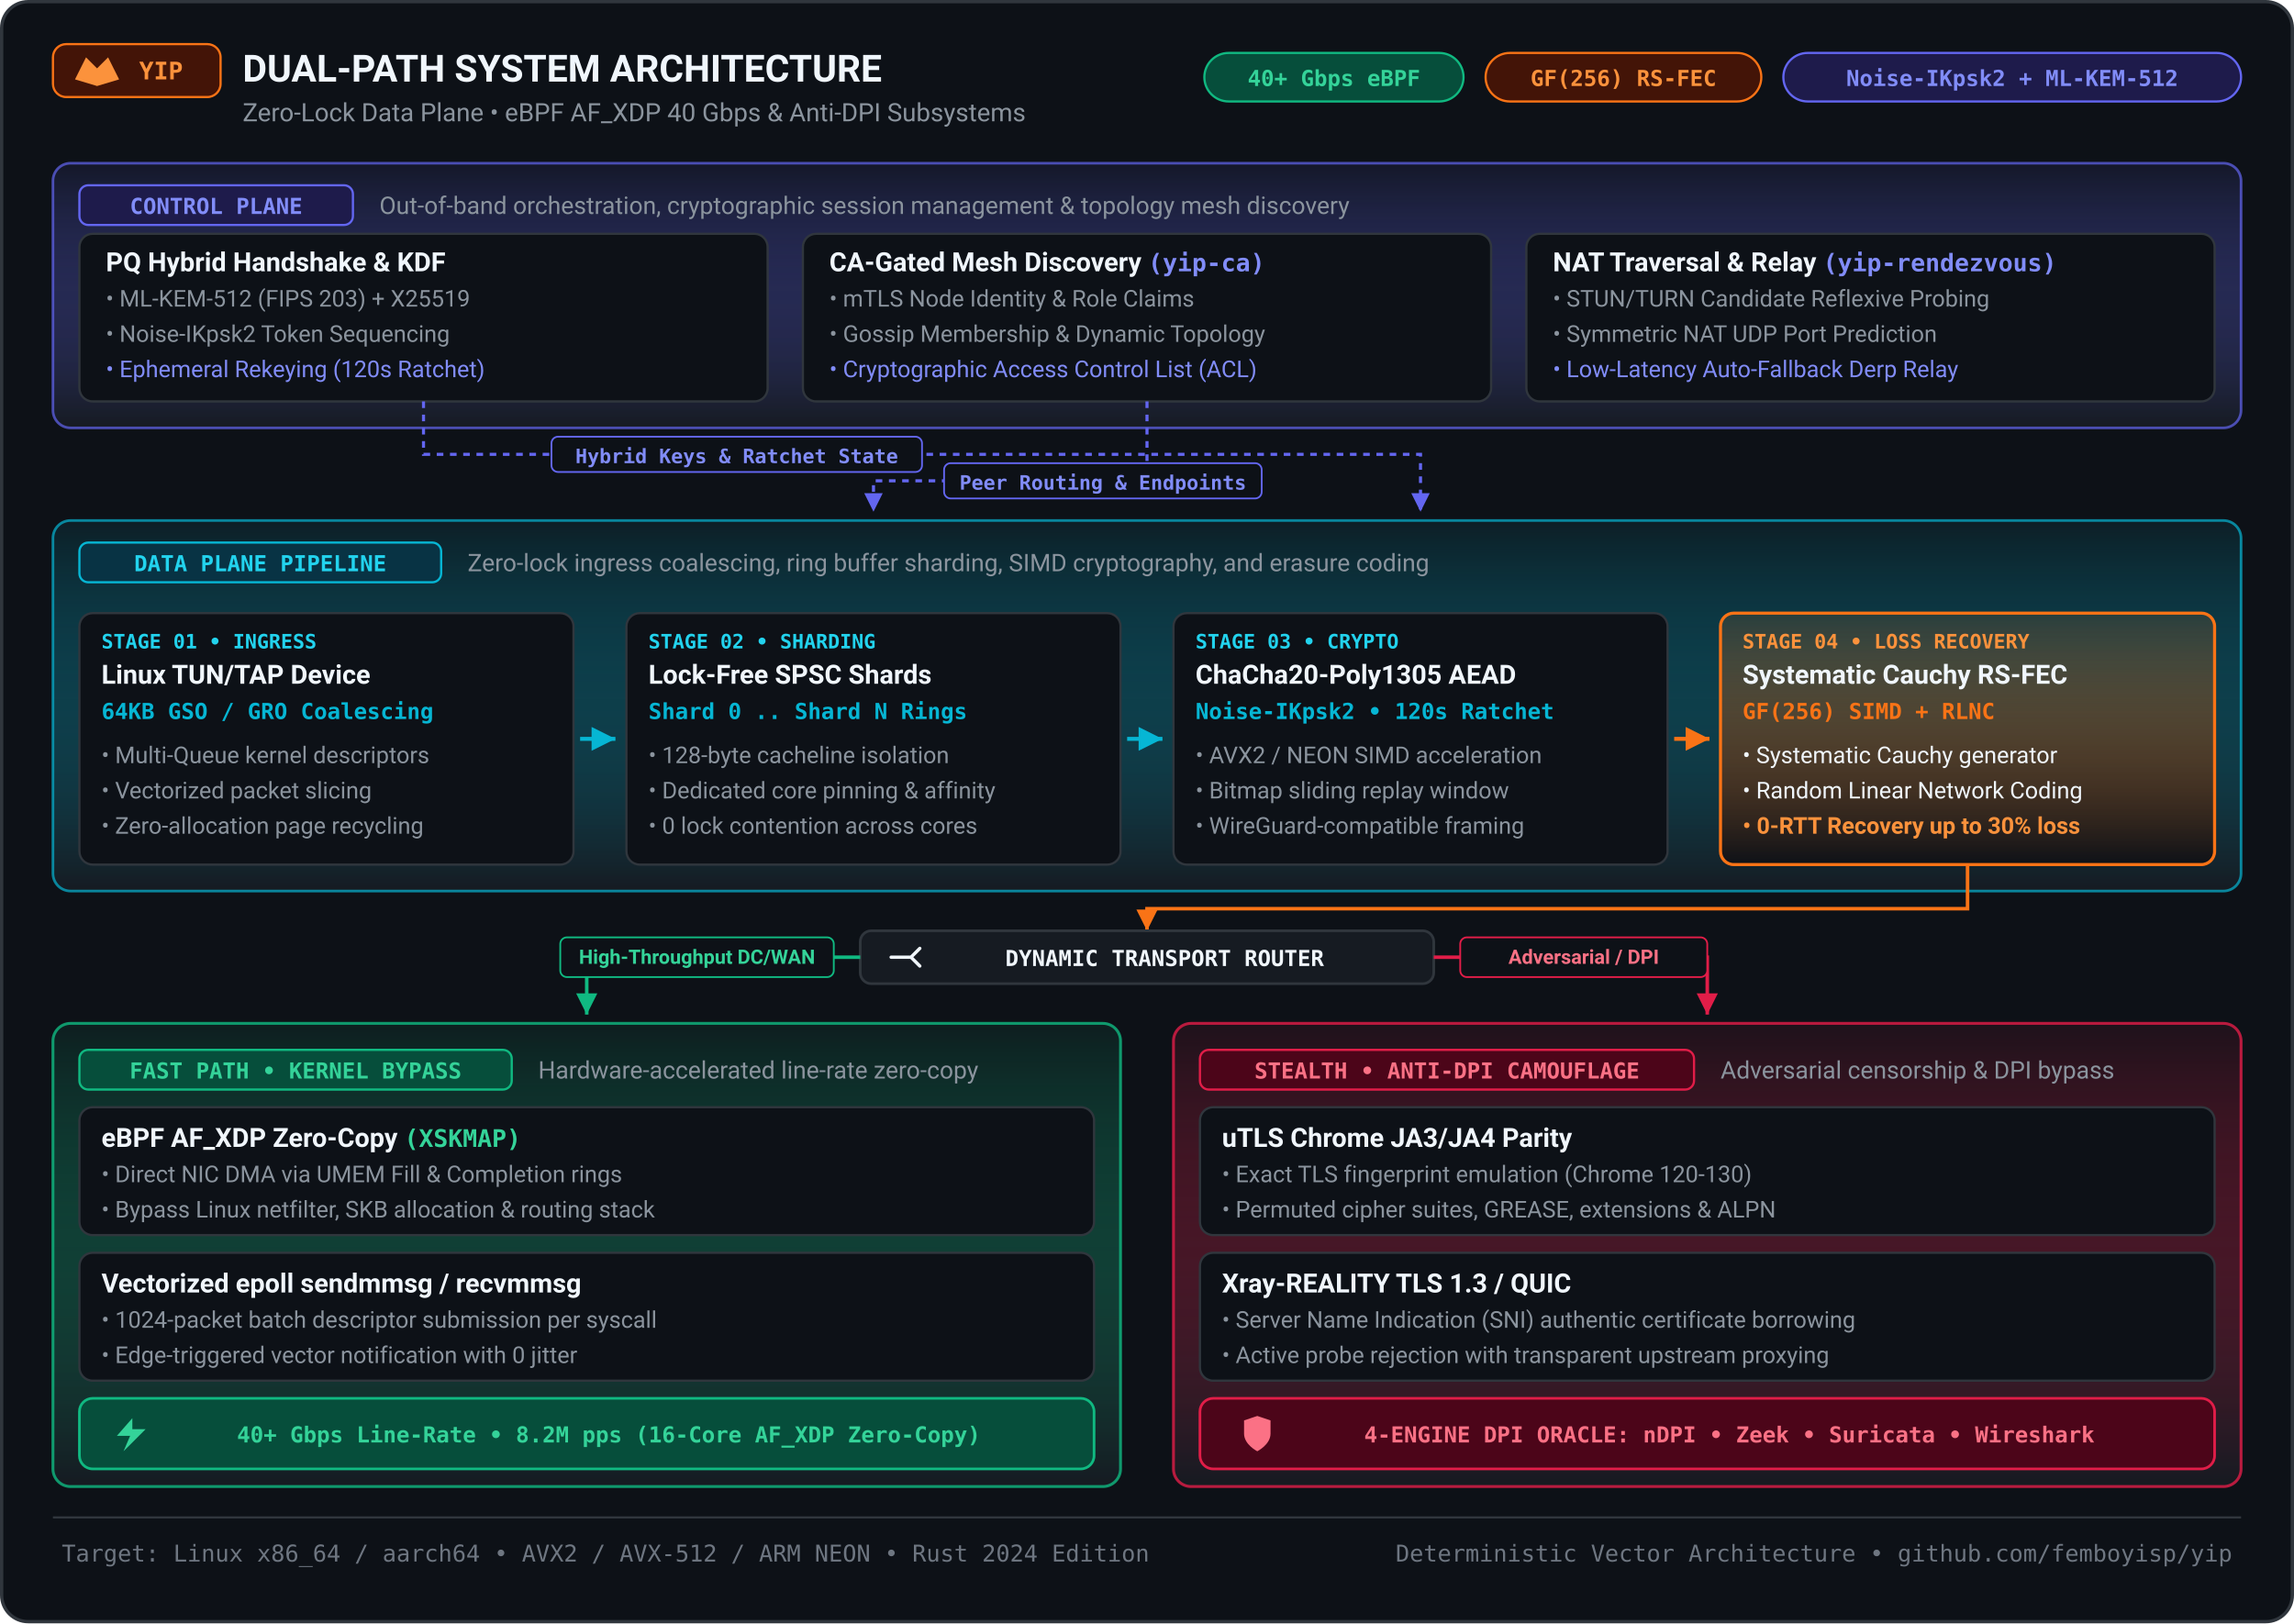
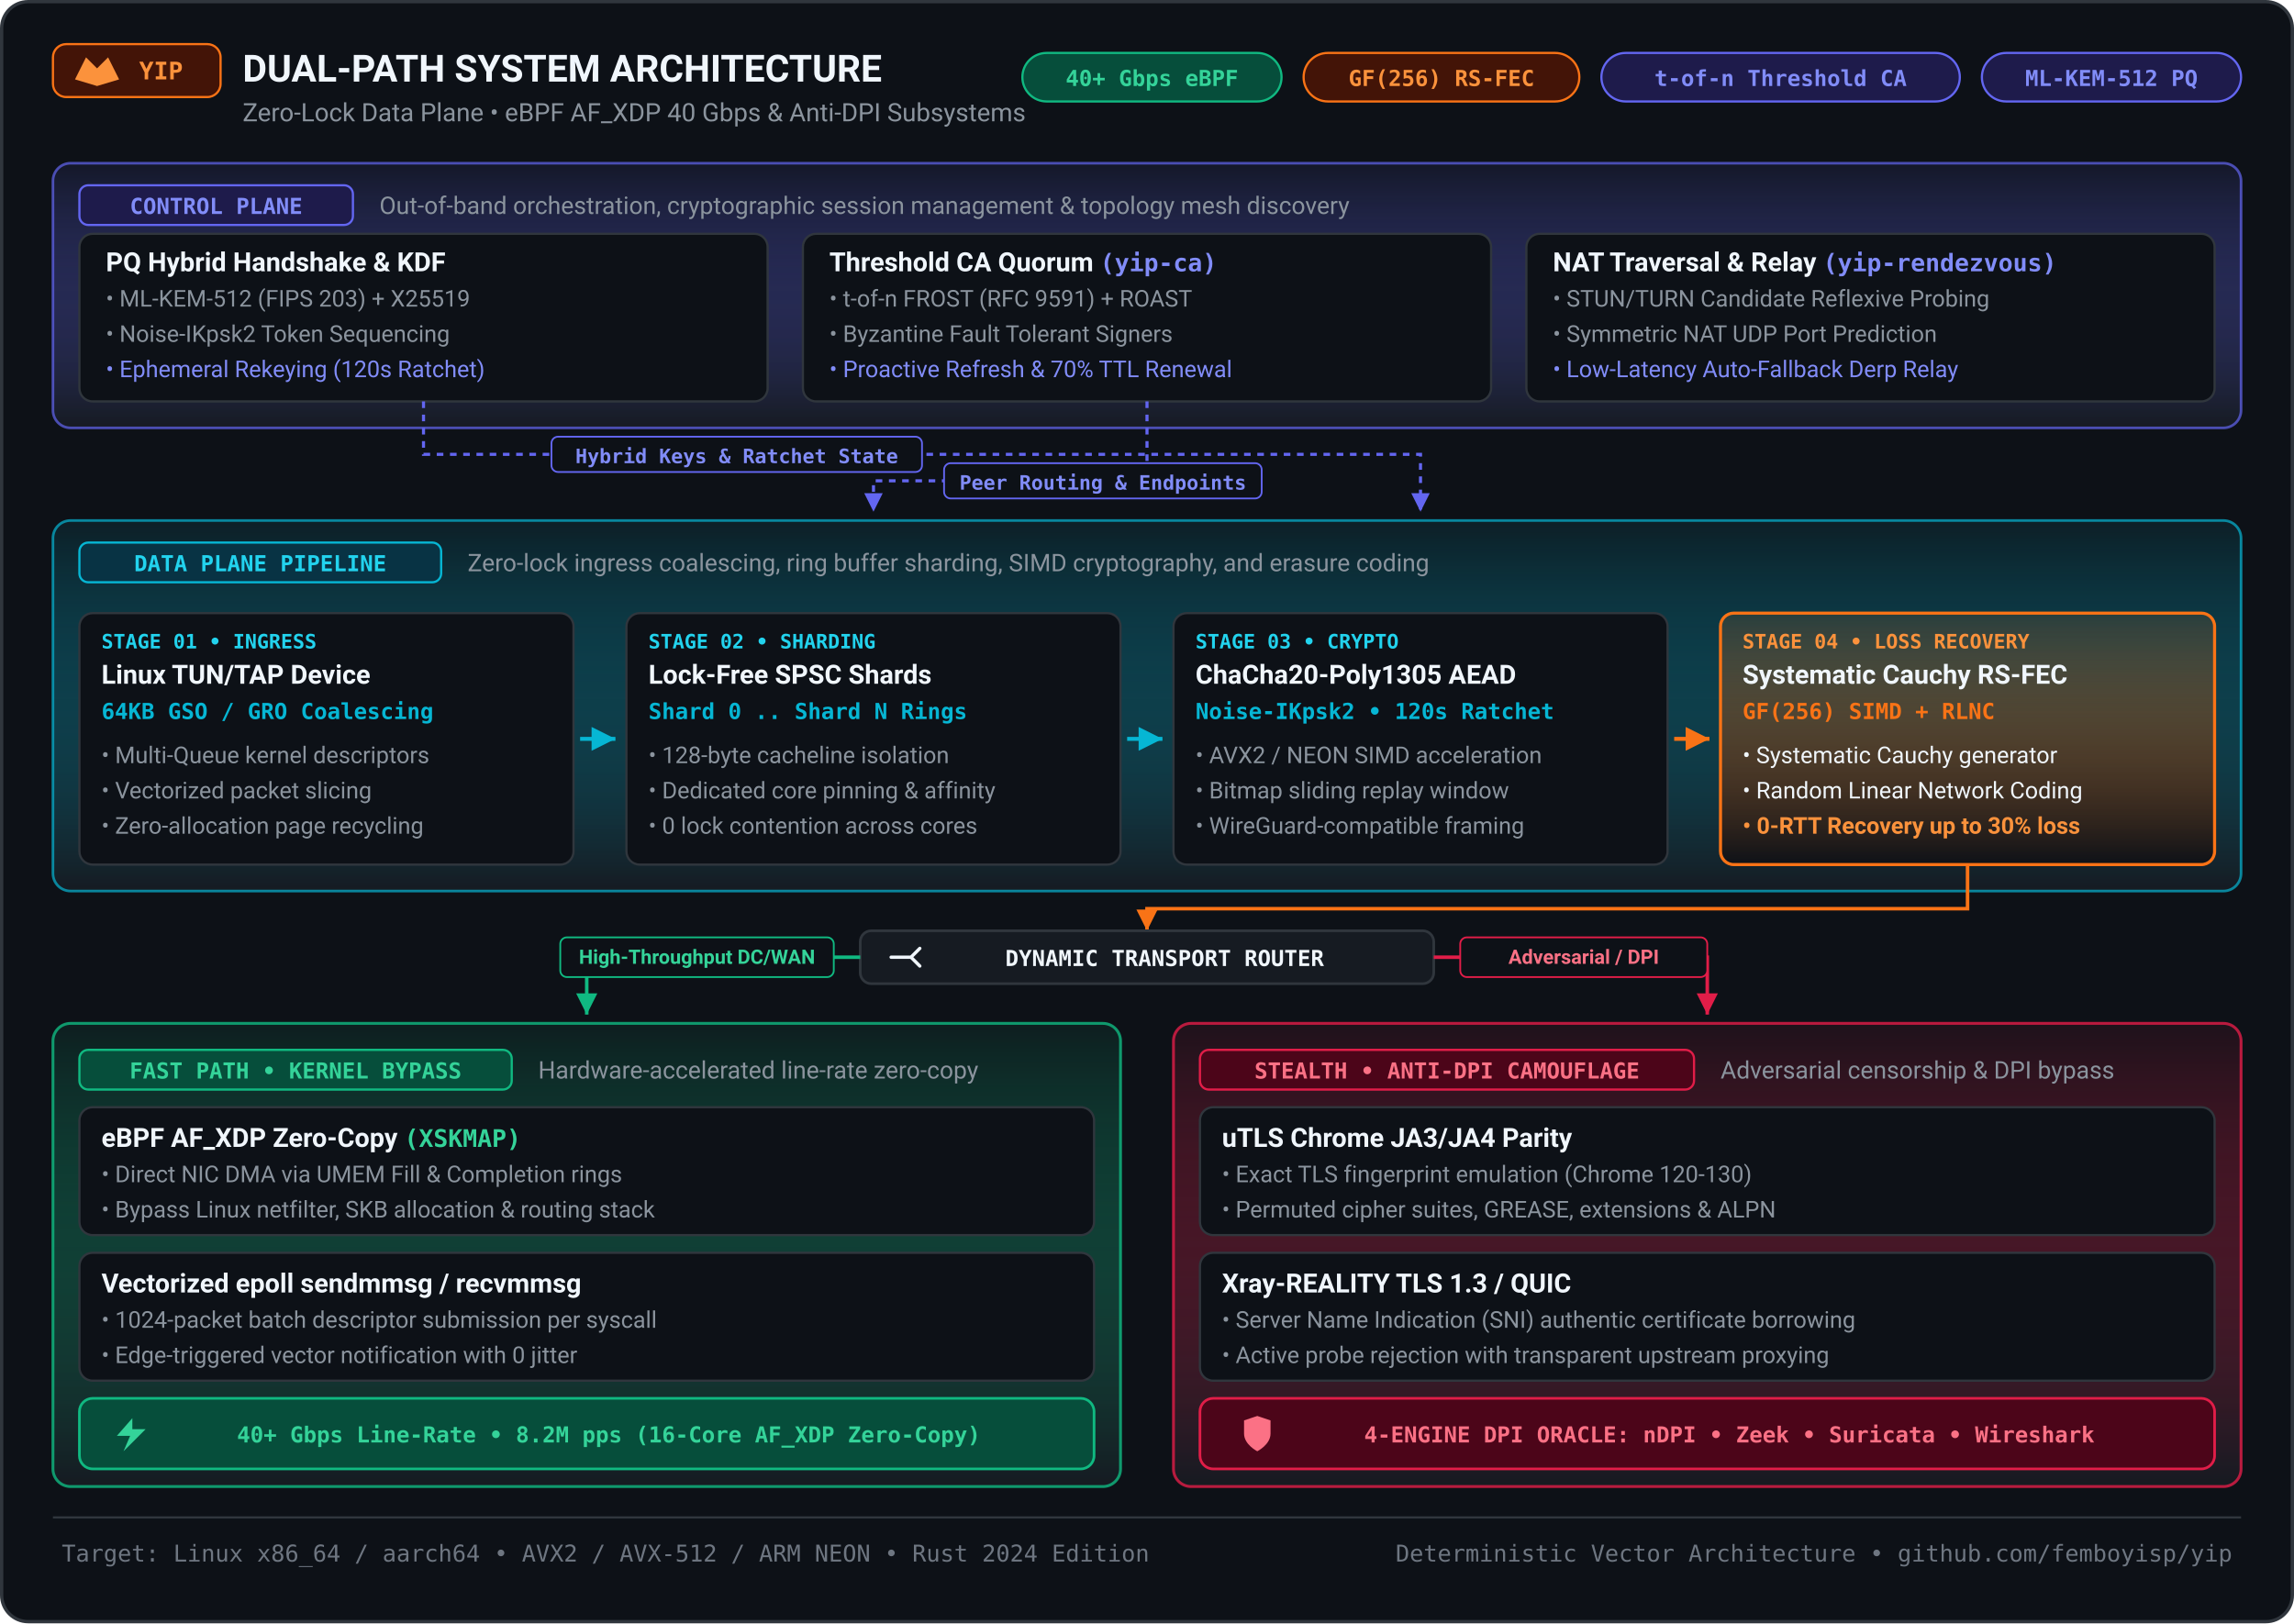
<svg xmlns="http://www.w3.org/2000/svg" viewBox="0 0 1040 736" width="1040" height="736">
  <defs>
    <marker id="arrow-ctrl" markerWidth="8" markerHeight="8" refX="6" refY="3" orient="auto">
      <path d="M0,0 L0,6 L6,3 z" fill="#6366f1" />
    </marker>
    <marker id="arrow-data" markerWidth="8" markerHeight="8" refX="6" refY="3" orient="auto">
      <path d="M0,0 L0,6 L6,3 z" fill="#06b6d4" />
    </marker>
    <marker id="arrow-fec" markerWidth="8" markerHeight="8" refX="6" refY="3" orient="auto">
      <path d="M0,0 L0,6 L6,3 z" fill="#f97316" />
    </marker>
    <marker id="arrow-fast" markerWidth="8" markerHeight="8" refX="6" refY="3" orient="auto">
      <path d="M0,0 L0,6 L6,3 z" fill="#10b981" />
    </marker>
    <marker id="arrow-stealth" markerWidth="8" markerHeight="8" refX="6" refY="3" orient="auto">
      <path d="M0,0 L0,6 L6,3 z" fill="#e11d48" />
    </marker>
    <marker id="arrow-dim" markerWidth="8" markerHeight="8" refX="6" refY="3" orient="auto">
      <path d="M0,0 L0,6 L6,3 z" fill="#6e7681" />
    </marker>
    <linearGradient id="grad-control-card" x1="0%" y1="0%" x2="0%" y2="100%">
      <stop offset="0%" stop-color="#6366f1" stop-opacity="0.08" />
      <stop offset="100%" stop-color="#161b22" stop-opacity="0.95" />
    </linearGradient>
    <linearGradient id="grad-data-card" x1="0%" y1="0%" x2="0%" y2="100%">
      <stop offset="0%" stop-color="#06b6d4" stop-opacity="0.08" />
      <stop offset="100%" stop-color="#161b22" stop-opacity="0.95" />
    </linearGradient>
    <linearGradient id="grad-fast-card" x1="0%" y1="0%" x2="0%" y2="100%">
      <stop offset="0%" stop-color="#10b981" stop-opacity="0.08" />
      <stop offset="100%" stop-color="#161b22" stop-opacity="0.95" />
    </linearGradient>
    <linearGradient id="grad-stealth-card" x1="0%" y1="0%" x2="0%" y2="100%">
      <stop offset="0%" stop-color="#e11d48" stop-opacity="0.08" />
      <stop offset="100%" stop-color="#161b22" stop-opacity="0.95" />
    </linearGradient>
    <linearGradient id="grad-fec-subcard" x1="0%" y1="0%" x2="0%" y2="100%">
      <stop offset="0%" stop-color="#f97316" stop-opacity="0.12" />
      <stop offset="100%" stop-color="#0d1117" stop-opacity="0.98" />
    </linearGradient>
  </defs>
  <rect x="0.75" y="0.75" width="1038.50" height="734.50" rx="12.00" fill="#0d1117" stroke="#30363d" stroke-width="1.50" />
  <g id="header">
    <rect x="24.00" y="20.00" width="76.00" height="24.00" rx="6.00" fill="#431407" stroke="#f97316" stroke-width="1.00" />
    <polygon points="34.00,36.00 39.00,26.00 44.00,31.00 49.00,26.00 54.00,36.00 44.00,39.00" fill="#fb923c" />
    <text x="73.00" y="36.00" font-family="ui-monospace, SFMono-Regular, Menlo, monospace" font-size="11" font-weight="700" fill="#fb923c" text-anchor="middle">YIP</text>
    <text x="110.00" y="37.00" font-family="ui-sans-serif, -apple-system, BlinkMacSystemFont, 'Segoe UI', Roboto, sans-serif" font-size="17" font-weight="700" fill="#f0f6fc">DUAL-PATH SYSTEM ARCHITECTURE</text>
    <text x="110.00" y="55.00" font-family="ui-sans-serif, -apple-system, BlinkMacSystemFont, 'Segoe UI', Roboto, sans-serif" font-size="11.5" fill="#8b949e">Zero-Lock Data Plane • eBPF AF_XDP 40 Gbps &amp; Anti-DPI Subsystems</text>
-     <rect x="808.50" y="24.00" width="207.50" height="22.00" rx="11.00" fill="#1e1b4b" stroke="#6366f1" stroke-width="1.00" />
-     <text x="912.25" y="39.00" font-family="ui-monospace, SFMono-Regular, Menlo, monospace" font-size="10" font-weight="600" fill="#818cf8" text-anchor="middle">Noise-IKpsk2 + ML-KEM-512</text>
-     <rect x="673.50" y="24.00" width="125.00" height="22.00" rx="11.00" fill="#431407" stroke="#f97316" stroke-width="1.00" />
-     <text x="736.00" y="39.00" font-family="ui-monospace, SFMono-Regular, Menlo, monospace" font-size="10" font-weight="600" fill="#fb923c" text-anchor="middle">GF(256) RS-FEC</text>
-     <rect x="546.00" y="24.00" width="117.50" height="22.00" rx="11.00" fill="#064e3b" stroke="#10b981" stroke-width="1.00" />
-     <text x="604.75" y="39.00" font-family="ui-monospace, SFMono-Regular, Menlo, monospace" font-size="10" font-weight="600" fill="#34d399" text-anchor="middle">40+ Gbps eBPF</text>
+     <rect x="898.50" y="24.00" width="117.50" height="22.00" rx="11.00" fill="#1e1b4b" stroke="#6366f1" stroke-width="1.00" />
+     <text x="957.25" y="39.00" font-family="ui-monospace, SFMono-Regular, Menlo, monospace" font-size="10" font-weight="600" fill="#818cf8" text-anchor="middle">ML-KEM-512 PQ</text>
+     <rect x="726.00" y="24.00" width="162.50" height="22.00" rx="11.00" fill="#1e1b4b" stroke="#6366f1" stroke-width="1.00" />
+     <text x="807.25" y="39.00" font-family="ui-monospace, SFMono-Regular, Menlo, monospace" font-size="10" font-weight="600" fill="#818cf8" text-anchor="middle">t-of-n Threshold CA</text>
+     <rect x="591.00" y="24.00" width="125.00" height="22.00" rx="11.00" fill="#431407" stroke="#f97316" stroke-width="1.00" />
+     <text x="653.50" y="39.00" font-family="ui-monospace, SFMono-Regular, Menlo, monospace" font-size="10" font-weight="600" fill="#fb923c" text-anchor="middle">GF(256) RS-FEC</text>
+     <rect x="463.50" y="24.00" width="117.50" height="22.00" rx="11.00" fill="#064e3b" stroke="#10b981" stroke-width="1.00" />
+     <text x="522.25" y="39.00" font-family="ui-monospace, SFMono-Regular, Menlo, monospace" font-size="10" font-weight="600" fill="#34d399" text-anchor="middle">40+ Gbps eBPF</text>
  </g>
  <g id="control-plane">
    <rect x="24.00" y="74.00" width="992.00" height="120.00" rx="8.00" fill="url(#grad-control-card)" stroke="#6366f1" stroke-width="1.20" stroke-opacity="0.70" />
    <rect x="36.00" y="84.00" width="124.00" height="18.00" rx="4.00" fill="#1e1b4b" stroke="#6366f1" stroke-width="1.00" />
    <text x="98.00" y="97.00" font-family="ui-monospace, SFMono-Regular, Menlo, monospace" font-size="10" font-weight="700" fill="#818cf8" text-anchor="middle">CONTROL PLANE</text>
    <text x="172.00" y="97.00" font-family="ui-sans-serif, -apple-system, BlinkMacSystemFont, 'Segoe UI', Roboto, sans-serif" font-size="11" fill="#8b949e">Out-of-band orchestration, cryptographic session management &amp; topology mesh discovery</text>
    <rect x="36.00" y="106.00" width="312.00" height="76.00" rx="6.00" fill="#0d1117" stroke="#30363d" stroke-width="1.00" />
    <text x="48.00" y="123.00" font-family="ui-sans-serif, -apple-system, BlinkMacSystemFont, 'Segoe UI', Roboto, sans-serif" font-size="12" font-weight="700" fill="#f0f6fc">PQ Hybrid Handshake &amp; KDF</text>
    <text x="48.00" y="139.00" font-family="ui-sans-serif, -apple-system, BlinkMacSystemFont, 'Segoe UI', Roboto, sans-serif" font-size="10.5" fill="#8b949e">• ML-KEM-512 (FIPS 203) + X25519</text>
    <text x="48.00" y="155.00" font-family="ui-sans-serif, -apple-system, BlinkMacSystemFont, 'Segoe UI', Roboto, sans-serif" font-size="10.5" fill="#8b949e">• Noise-IKpsk2 Token Sequencing</text>
    <text x="48.00" y="171.00" font-family="ui-sans-serif, -apple-system, BlinkMacSystemFont, 'Segoe UI', Roboto, sans-serif" font-size="10.5" fill="#818cf8">• Ephemeral Rekeying (120s Ratchet)</text>
    <rect x="364.00" y="106.00" width="312.00" height="76.00" rx="6.00" fill="#0d1117" stroke="#30363d" stroke-width="1.00" />
-     <text x="376.00" y="123.00" font-family="ui-sans-serif, -apple-system, BlinkMacSystemFont, 'Segoe UI', Roboto, sans-serif" font-size="12" font-weight="700" fill="#f0f6fc">CA-Gated Mesh Discovery <tspan fill="#818cf8" font-family="ui-monospace, SFMono-Regular, Menlo, monospace" font-size="11">(yip-ca)</tspan>
+     <text x="376.00" y="123.00" font-family="ui-sans-serif, -apple-system, BlinkMacSystemFont, 'Segoe UI', Roboto, sans-serif" font-size="12" font-weight="700" fill="#f0f6fc">Threshold CA Quorum <tspan fill="#818cf8" font-family="ui-monospace, SFMono-Regular, Menlo, monospace" font-size="11">(yip-ca)</tspan>
    </text>
-     <text x="376.00" y="139.00" font-family="ui-sans-serif, -apple-system, BlinkMacSystemFont, 'Segoe UI', Roboto, sans-serif" font-size="10.5" fill="#8b949e">• mTLS Node Identity &amp; Role Claims</text>
-     <text x="376.00" y="155.00" font-family="ui-sans-serif, -apple-system, BlinkMacSystemFont, 'Segoe UI', Roboto, sans-serif" font-size="10.5" fill="#8b949e">• Gossip Membership &amp; Dynamic Topology</text>
-     <text x="376.00" y="171.00" font-family="ui-sans-serif, -apple-system, BlinkMacSystemFont, 'Segoe UI', Roboto, sans-serif" font-size="10.5" fill="#818cf8">• Cryptographic Access Control List (ACL)</text>
+     <text x="376.00" y="139.00" font-family="ui-sans-serif, -apple-system, BlinkMacSystemFont, 'Segoe UI', Roboto, sans-serif" font-size="10.5" fill="#8b949e">• t-of-n FROST (RFC 9591) + ROAST</text>
+     <text x="376.00" y="155.00" font-family="ui-sans-serif, -apple-system, BlinkMacSystemFont, 'Segoe UI', Roboto, sans-serif" font-size="10.5" fill="#8b949e">• Byzantine Fault Tolerant Signers</text>
+     <text x="376.00" y="171.00" font-family="ui-sans-serif, -apple-system, BlinkMacSystemFont, 'Segoe UI', Roboto, sans-serif" font-size="10.5" fill="#818cf8">• Proactive Refresh &amp; 70% TTL Renewal</text>
    <rect x="692.00" y="106.00" width="312.00" height="76.00" rx="6.00" fill="#0d1117" stroke="#30363d" stroke-width="1.00" />
    <text x="704.00" y="123.00" font-family="ui-sans-serif, -apple-system, BlinkMacSystemFont, 'Segoe UI', Roboto, sans-serif" font-size="12" font-weight="700" fill="#f0f6fc">NAT Traversal &amp; Relay <tspan fill="#818cf8" font-family="ui-monospace, SFMono-Regular, Menlo, monospace" font-size="11">(yip-rendezvous)</tspan>
    </text>
    <text x="704.00" y="139.00" font-family="ui-sans-serif, -apple-system, BlinkMacSystemFont, 'Segoe UI', Roboto, sans-serif" font-size="10.5" fill="#8b949e">• STUN/TURN Candidate Reflexive Probing</text>
    <text x="704.00" y="155.00" font-family="ui-sans-serif, -apple-system, BlinkMacSystemFont, 'Segoe UI', Roboto, sans-serif" font-size="10.5" fill="#8b949e">• Symmetric NAT UDP Port Prediction</text>
    <text x="704.00" y="171.00" font-family="ui-sans-serif, -apple-system, BlinkMacSystemFont, 'Segoe UI', Roboto, sans-serif" font-size="10.5" fill="#818cf8">• Low-Latency Auto-Fallback Derp Relay</text>
  </g>
  <g id="connectors-control-to-data">
    <path d="M 192.00 182.00 L 192.00 206.00 L 644.00 206.00 L 644.00 232.00" fill="none" stroke="#6366f1" stroke-width="1.40" stroke-dasharray="3,3" marker-end="url(#arrow-ctrl)" />
    <rect x="250.00" y="198.00" width="168.00" height="16.00" rx="3.00" fill="#0d1117" stroke="#6366f1" stroke-width="0.80" />
    <text x="334.00" y="210.00" font-family="ui-monospace, SFMono-Regular, Menlo, monospace" font-size="9" font-weight="600" fill="#818cf8" text-anchor="middle">Hybrid Keys &amp; Ratchet State</text>
    <path d="M 520.00 182.00 L 520.00 218.00 L 396.00 218.00 L 396.00 232.00" fill="none" stroke="#6366f1" stroke-width="1.40" stroke-dasharray="3,3" marker-end="url(#arrow-ctrl)" />
    <rect x="428.00" y="210.00" width="144.00" height="16.00" rx="3.00" fill="#0d1117" stroke="#6366f1" stroke-width="0.80" />
    <text x="500.00" y="222.00" font-family="ui-monospace, SFMono-Regular, Menlo, monospace" font-size="9" font-weight="600" fill="#818cf8" text-anchor="middle">Peer Routing &amp; Endpoints</text>
  </g>
  <g id="data-plane">
    <rect x="24.00" y="236.00" width="992.00" height="168.00" rx="8.00" fill="url(#grad-data-card)" stroke="#06b6d4" stroke-width="1.20" stroke-opacity="0.70" />
    <rect x="36.00" y="246.00" width="164.00" height="18.00" rx="4.00" fill="#083344" stroke="#06b6d4" stroke-width="1.00" />
    <text x="118.00" y="259.00" font-family="ui-monospace, SFMono-Regular, Menlo, monospace" font-size="10" font-weight="700" fill="#22d3ee" text-anchor="middle">DATA PLANE PIPELINE</text>
    <text x="212.00" y="259.00" font-family="ui-sans-serif, -apple-system, BlinkMacSystemFont, 'Segoe UI', Roboto, sans-serif" font-size="11" fill="#8b949e">Zero-lock ingress coalescing, ring buffer sharding, SIMD cryptography, and erasure coding</text>
    <rect x="36.00" y="278.00" width="224.00" height="114.00" rx="6.00" fill="#0d1117" stroke="#30363d" stroke-width="1.00" />
    <text x="46.00" y="294.00" font-family="ui-monospace, SFMono-Regular, Menlo, monospace" font-size="9" font-weight="700" fill="#22d3ee">STAGE 01 • INGRESS</text>
    <text x="46.00" y="310.00" font-family="ui-sans-serif, -apple-system, BlinkMacSystemFont, 'Segoe UI', Roboto, sans-serif" font-size="12" font-weight="700" fill="#f0f6fc">Linux TUN/TAP Device</text>
    <text x="46.00" y="326.00" font-family="ui-monospace, SFMono-Regular, Menlo, monospace" font-size="10" font-weight="600" fill="#06b6d4">64KB GSO / GRO Coalescing</text>
    <text x="46.00" y="346.00" font-family="ui-sans-serif, -apple-system, BlinkMacSystemFont, 'Segoe UI', Roboto, sans-serif" font-size="10.5" fill="#8b949e">• Multi-Queue kernel descriptors</text>
    <text x="46.00" y="362.00" font-family="ui-sans-serif, -apple-system, BlinkMacSystemFont, 'Segoe UI', Roboto, sans-serif" font-size="10.5" fill="#8b949e">• Vectorized packet slicing</text>
    <text x="46.00" y="378.00" font-family="ui-sans-serif, -apple-system, BlinkMacSystemFont, 'Segoe UI', Roboto, sans-serif" font-size="10.5" fill="#8b949e">• Zero-allocation page recycling</text>
    <line x1="263.00" y1="335.00" x2="279.00" y2="335.00" stroke="#06b6d4" stroke-width="1.80" marker-end="url(#arrow-data)" />
    <rect x="284.00" y="278.00" width="224.00" height="114.00" rx="6.00" fill="#0d1117" stroke="#30363d" stroke-width="1.00" />
    <text x="294.00" y="294.00" font-family="ui-monospace, SFMono-Regular, Menlo, monospace" font-size="9" font-weight="700" fill="#22d3ee">STAGE 02 • SHARDING</text>
    <text x="294.00" y="310.00" font-family="ui-sans-serif, -apple-system, BlinkMacSystemFont, 'Segoe UI', Roboto, sans-serif" font-size="12" font-weight="700" fill="#f0f6fc">Lock-Free SPSC Shards</text>
    <text x="294.00" y="326.00" font-family="ui-monospace, SFMono-Regular, Menlo, monospace" font-size="10" font-weight="600" fill="#06b6d4">Shard 0 .. Shard N Rings</text>
    <text x="294.00" y="346.00" font-family="ui-sans-serif, -apple-system, BlinkMacSystemFont, 'Segoe UI', Roboto, sans-serif" font-size="10.5" fill="#8b949e">• 128-byte cacheline isolation</text>
    <text x="294.00" y="362.00" font-family="ui-sans-serif, -apple-system, BlinkMacSystemFont, 'Segoe UI', Roboto, sans-serif" font-size="10.5" fill="#8b949e">• Dedicated core pinning &amp; affinity</text>
    <text x="294.00" y="378.00" font-family="ui-sans-serif, -apple-system, BlinkMacSystemFont, 'Segoe UI', Roboto, sans-serif" font-size="10.5" fill="#8b949e">• 0 lock contention across cores</text>
    <line x1="511.00" y1="335.00" x2="527.00" y2="335.00" stroke="#06b6d4" stroke-width="1.80" marker-end="url(#arrow-data)" />
    <rect x="532.00" y="278.00" width="224.00" height="114.00" rx="6.00" fill="#0d1117" stroke="#30363d" stroke-width="1.00" />
    <text x="542.00" y="294.00" font-family="ui-monospace, SFMono-Regular, Menlo, monospace" font-size="9" font-weight="700" fill="#22d3ee">STAGE 03 • CRYPTO</text>
    <text x="542.00" y="310.00" font-family="ui-sans-serif, -apple-system, BlinkMacSystemFont, 'Segoe UI', Roboto, sans-serif" font-size="12" font-weight="700" fill="#f0f6fc">ChaCha20-Poly1305 AEAD</text>
    <text x="542.00" y="326.00" font-family="ui-monospace, SFMono-Regular, Menlo, monospace" font-size="10" font-weight="600" fill="#06b6d4">Noise-IKpsk2 • 120s Ratchet</text>
    <text x="542.00" y="346.00" font-family="ui-sans-serif, -apple-system, BlinkMacSystemFont, 'Segoe UI', Roboto, sans-serif" font-size="10.5" fill="#8b949e">• AVX2 / NEON SIMD acceleration</text>
    <text x="542.00" y="362.00" font-family="ui-sans-serif, -apple-system, BlinkMacSystemFont, 'Segoe UI', Roboto, sans-serif" font-size="10.5" fill="#8b949e">• Bitmap sliding replay window</text>
    <text x="542.00" y="378.00" font-family="ui-sans-serif, -apple-system, BlinkMacSystemFont, 'Segoe UI', Roboto, sans-serif" font-size="10.5" fill="#8b949e">• WireGuard-compatible framing</text>
    <line x1="759.00" y1="335.00" x2="775.00" y2="335.00" stroke="#f97316" stroke-width="1.80" marker-end="url(#arrow-fec)" />
    <rect x="780.00" y="278.00" width="224.00" height="114.00" rx="6.00" fill="url(#grad-fec-subcard)" stroke="#f97316" stroke-width="1.40" />
    <text x="790.00" y="294.00" font-family="ui-monospace, SFMono-Regular, Menlo, monospace" font-size="9" font-weight="700" fill="#fb923c">STAGE 04 • LOSS RECOVERY</text>
    <text x="790.00" y="310.00" font-family="ui-sans-serif, -apple-system, BlinkMacSystemFont, 'Segoe UI', Roboto, sans-serif" font-size="12" font-weight="700" fill="#f0f6fc">Systematic Cauchy RS-FEC</text>
    <text x="790.00" y="326.00" font-family="ui-monospace, SFMono-Regular, Menlo, monospace" font-size="10" font-weight="600" fill="#f97316">GF(256) SIMD + RLNC</text>
    <text x="790.00" y="346.00" font-family="ui-sans-serif, -apple-system, BlinkMacSystemFont, 'Segoe UI', Roboto, sans-serif" font-size="10.5" fill="#f0f6fc">• Systematic Cauchy generator</text>
    <text x="790.00" y="362.00" font-family="ui-sans-serif, -apple-system, BlinkMacSystemFont, 'Segoe UI', Roboto, sans-serif" font-size="10.5" fill="#f0f6fc">• Random Linear Network Coding</text>
    <text x="790.00" y="378.00" font-family="ui-sans-serif, -apple-system, BlinkMacSystemFont, 'Segoe UI', Roboto, sans-serif" font-size="10.5" font-weight="600" fill="#fb923c">• 0-RTT Recovery up to 30% loss</text>
  </g>
  <g id="dual-path-dispatch">
    <path d="M 892.00 392.00 L 892.00 412.00 L 520.00 412.00 L 520.00 422.00" fill="none" stroke="#f97316" stroke-width="1.60" marker-end="url(#arrow-fec)" />
    <rect x="390.00" y="422.00" width="260.00" height="24.00" rx="5.00" fill="#161b22" stroke="#30363d" stroke-width="1.20" />
    <path d="M 404.00,434.00 L 413.00,434.00 M 413.00,434.00 L 417.00,430.00 M 413.00,434.00 L 417.00,438.00" fill="none" stroke="#f0f6fc" stroke-width="1.50" stroke-linecap="round" />
    <text x="528.00" y="438.00" font-family="ui-monospace, SFMono-Regular, Menlo, monospace" font-size="10" font-weight="700" fill="#f0f6fc" text-anchor="middle">DYNAMIC TRANSPORT ROUTER</text>
    <path d="M 390.00 434.00 L 266.00 434.00 L 266.00 460.00" fill="none" stroke="#10b981" stroke-width="1.60" marker-end="url(#arrow-fast)" />
    <rect x="254.00" y="425.00" width="124.00" height="18.00" rx="3.00" fill="#0d1117" stroke="#10b981" stroke-width="0.80" />
    <text x="316.00" y="437.00" font-family="ui-sans-serif, -apple-system, BlinkMacSystemFont, 'Segoe UI', Roboto, sans-serif" font-size="9" font-weight="600" fill="#34d399" text-anchor="middle">High-Throughput DC/WAN</text>
    <path d="M 650.00 434.00 L 774.00 434.00 L 774.00 460.00" fill="none" stroke="#e11d48" stroke-width="1.60" marker-end="url(#arrow-stealth)" />
    <rect x="662.00" y="425.00" width="112.00" height="18.00" rx="3.00" fill="#0d1117" stroke="#e11d48" stroke-width="0.80" />
    <text x="718.00" y="437.00" font-family="ui-sans-serif, -apple-system, BlinkMacSystemFont, 'Segoe UI', Roboto, sans-serif" font-size="9" font-weight="600" fill="#fb7185" text-anchor="middle">Adversarial / DPI</text>
  </g>
  <g id="fast-path">
    <rect x="24.00" y="464.00" width="484.00" height="210.00" rx="8.00" fill="url(#grad-fast-card)" stroke="#10b981" stroke-width="1.30" stroke-opacity="0.80" />
    <rect x="36.00" y="476.00" width="196.00" height="18.00" rx="4.00" fill="#064e3b" stroke="#10b981" stroke-width="1.00" />
    <text x="134.00" y="489.00" font-family="ui-monospace, SFMono-Regular, Menlo, monospace" font-size="10" font-weight="700" fill="#34d399" text-anchor="middle">FAST PATH • KERNEL BYPASS</text>
    <text x="244.00" y="489.00" font-family="ui-sans-serif, -apple-system, BlinkMacSystemFont, 'Segoe UI', Roboto, sans-serif" font-size="11" fill="#8b949e">Hardware-accelerated line-rate zero-copy</text>
    <rect x="36.00" y="502.00" width="460.00" height="58.00" rx="6.00" fill="#0d1117" stroke="#30363d" stroke-width="1.00" />
    <text x="46.00" y="520.00" font-family="ui-sans-serif, -apple-system, BlinkMacSystemFont, 'Segoe UI', Roboto, sans-serif" font-size="12" font-weight="700" fill="#f0f6fc">eBPF AF_XDP Zero-Copy <tspan fill="#34d399" font-family="ui-monospace, SFMono-Regular, Menlo, monospace" font-size="11">(XSKMAP)</tspan>
    </text>
    <text x="46.00" y="536.00" font-family="ui-sans-serif, -apple-system, BlinkMacSystemFont, 'Segoe UI', Roboto, sans-serif" font-size="10.5" fill="#8b949e">• Direct NIC DMA via UMEM Fill &amp; Completion rings</text>
    <text x="46.00" y="552.00" font-family="ui-sans-serif, -apple-system, BlinkMacSystemFont, 'Segoe UI', Roboto, sans-serif" font-size="10.5" fill="#8b949e">• Bypass Linux netfilter, SKB allocation &amp; routing stack</text>
    <rect x="36.00" y="568.00" width="460.00" height="58.00" rx="6.00" fill="#0d1117" stroke="#30363d" stroke-width="1.00" />
    <text x="46.00" y="586.00" font-family="ui-sans-serif, -apple-system, BlinkMacSystemFont, 'Segoe UI', Roboto, sans-serif" font-size="12" font-weight="700" fill="#f0f6fc">Vectorized epoll sendmmsg / recvmmsg</text>
    <text x="46.00" y="602.00" font-family="ui-sans-serif, -apple-system, BlinkMacSystemFont, 'Segoe UI', Roboto, sans-serif" font-size="10.5" fill="#8b949e">• 1024-packet batch descriptor submission per syscall</text>
    <text x="46.00" y="618.00" font-family="ui-sans-serif, -apple-system, BlinkMacSystemFont, 'Segoe UI', Roboto, sans-serif" font-size="10.5" fill="#8b949e">• Edge-triggered vector notification with 0 jitter</text>
    <rect x="36.00" y="634.00" width="460.00" height="32.00" rx="6.00" fill="#064e3b" stroke="#10b981" stroke-width="1.20" />
    <polygon points="60.00,643.00 53.00,651.00 59.00,651.00 56.00,658.00 66.00,648.00 60.00,648.00" fill="#34d399" />
    <text x="276.00" y="654.00" font-family="ui-monospace, SFMono-Regular, Menlo, monospace" font-size="10" font-weight="700" fill="#34d399" text-anchor="middle">40+ Gbps Line-Rate • 8.2M pps (16-Core AF_XDP Zero-Copy)</text>
  </g>
  <g id="stealth-path">
    <rect x="532.00" y="464.00" width="484.00" height="210.00" rx="8.00" fill="url(#grad-stealth-card)" stroke="#e11d48" stroke-width="1.30" stroke-opacity="0.80" />
    <rect x="544.00" y="476.00" width="224.00" height="18.00" rx="4.00" fill="#4c0519" stroke="#e11d48" stroke-width="1.00" />
    <text x="656.00" y="489.00" font-family="ui-monospace, SFMono-Regular, Menlo, monospace" font-size="10" font-weight="700" fill="#fb7185" text-anchor="middle">STEALTH • ANTI-DPI CAMOUFLAGE</text>
    <text x="780.00" y="489.00" font-family="ui-sans-serif, -apple-system, BlinkMacSystemFont, 'Segoe UI', Roboto, sans-serif" font-size="11" fill="#8b949e">Adversarial censorship &amp; DPI bypass</text>
    <rect x="544.00" y="502.00" width="460.00" height="58.00" rx="6.00" fill="#0d1117" stroke="#30363d" stroke-width="1.00" />
    <text x="554.00" y="520.00" font-family="ui-sans-serif, -apple-system, BlinkMacSystemFont, 'Segoe UI', Roboto, sans-serif" font-size="12" font-weight="700" fill="#f0f6fc">uTLS Chrome JA3/JA4 Parity</text>
    <text x="554.00" y="536.00" font-family="ui-sans-serif, -apple-system, BlinkMacSystemFont, 'Segoe UI', Roboto, sans-serif" font-size="10.5" fill="#8b949e">• Exact TLS fingerprint emulation (Chrome 120-130)</text>
    <text x="554.00" y="552.00" font-family="ui-sans-serif, -apple-system, BlinkMacSystemFont, 'Segoe UI', Roboto, sans-serif" font-size="10.5" fill="#8b949e">• Permuted cipher suites, GREASE, extensions &amp; ALPN</text>
    <rect x="544.00" y="568.00" width="460.00" height="58.00" rx="6.00" fill="#0d1117" stroke="#30363d" stroke-width="1.00" />
    <text x="554.00" y="586.00" font-family="ui-sans-serif, -apple-system, BlinkMacSystemFont, 'Segoe UI', Roboto, sans-serif" font-size="12" font-weight="700" fill="#f0f6fc">Xray-REALITY TLS 1.3 / QUIC</text>
    <text x="554.00" y="602.00" font-family="ui-sans-serif, -apple-system, BlinkMacSystemFont, 'Segoe UI', Roboto, sans-serif" font-size="10.5" fill="#8b949e">• Server Name Indication (SNI) authentic certificate borrowing</text>
    <text x="554.00" y="618.00" font-family="ui-sans-serif, -apple-system, BlinkMacSystemFont, 'Segoe UI', Roboto, sans-serif" font-size="10.5" fill="#8b949e">• Active probe rejection with transparent upstream proxying</text>
    <rect x="544.00" y="634.00" width="460.00" height="32.00" rx="6.00" fill="#4c0519" stroke="#e11d48" stroke-width="1.20" />
    <path d="M 564.00,644.00 L 570.00,642.00 L 576.00,644.00 L 576.00,650.00 C 576.00,655.00 570.00,658.00 570.00,658.00 C 570.00,658.00 564.00,655.00 564.00,650.00 Z" fill="#fb7185" />
    <text x="784.00" y="654.00" font-family="ui-monospace, SFMono-Regular, Menlo, monospace" font-size="10" font-weight="700" fill="#fb7185" text-anchor="middle">4-ENGINE DPI ORACLE: nDPI • Zeek • Suricata • Wireshark</text>
  </g>
  <g id="footer">
    <line x1="24.00" y1="688.00" x2="1016.00" y2="688.00" stroke="#30363d" stroke-width="1.00" />
    <text x="28.00" y="708.00" font-family="ui-monospace, SFMono-Regular, Menlo, monospace" font-size="10.5" fill="#6e7681">Target: Linux x86_64 / aarch64 • AVX2 / AVX-512 / ARM NEON • Rust 2024 Edition</text>
    <text x="1012.00" y="708.00" font-family="ui-monospace, SFMono-Regular, Menlo, monospace" font-size="10.5" fill="#6e7681" text-anchor="end">Deterministic Vector Architecture • github.com/femboyisp/yip</text>
  </g>
</svg>
